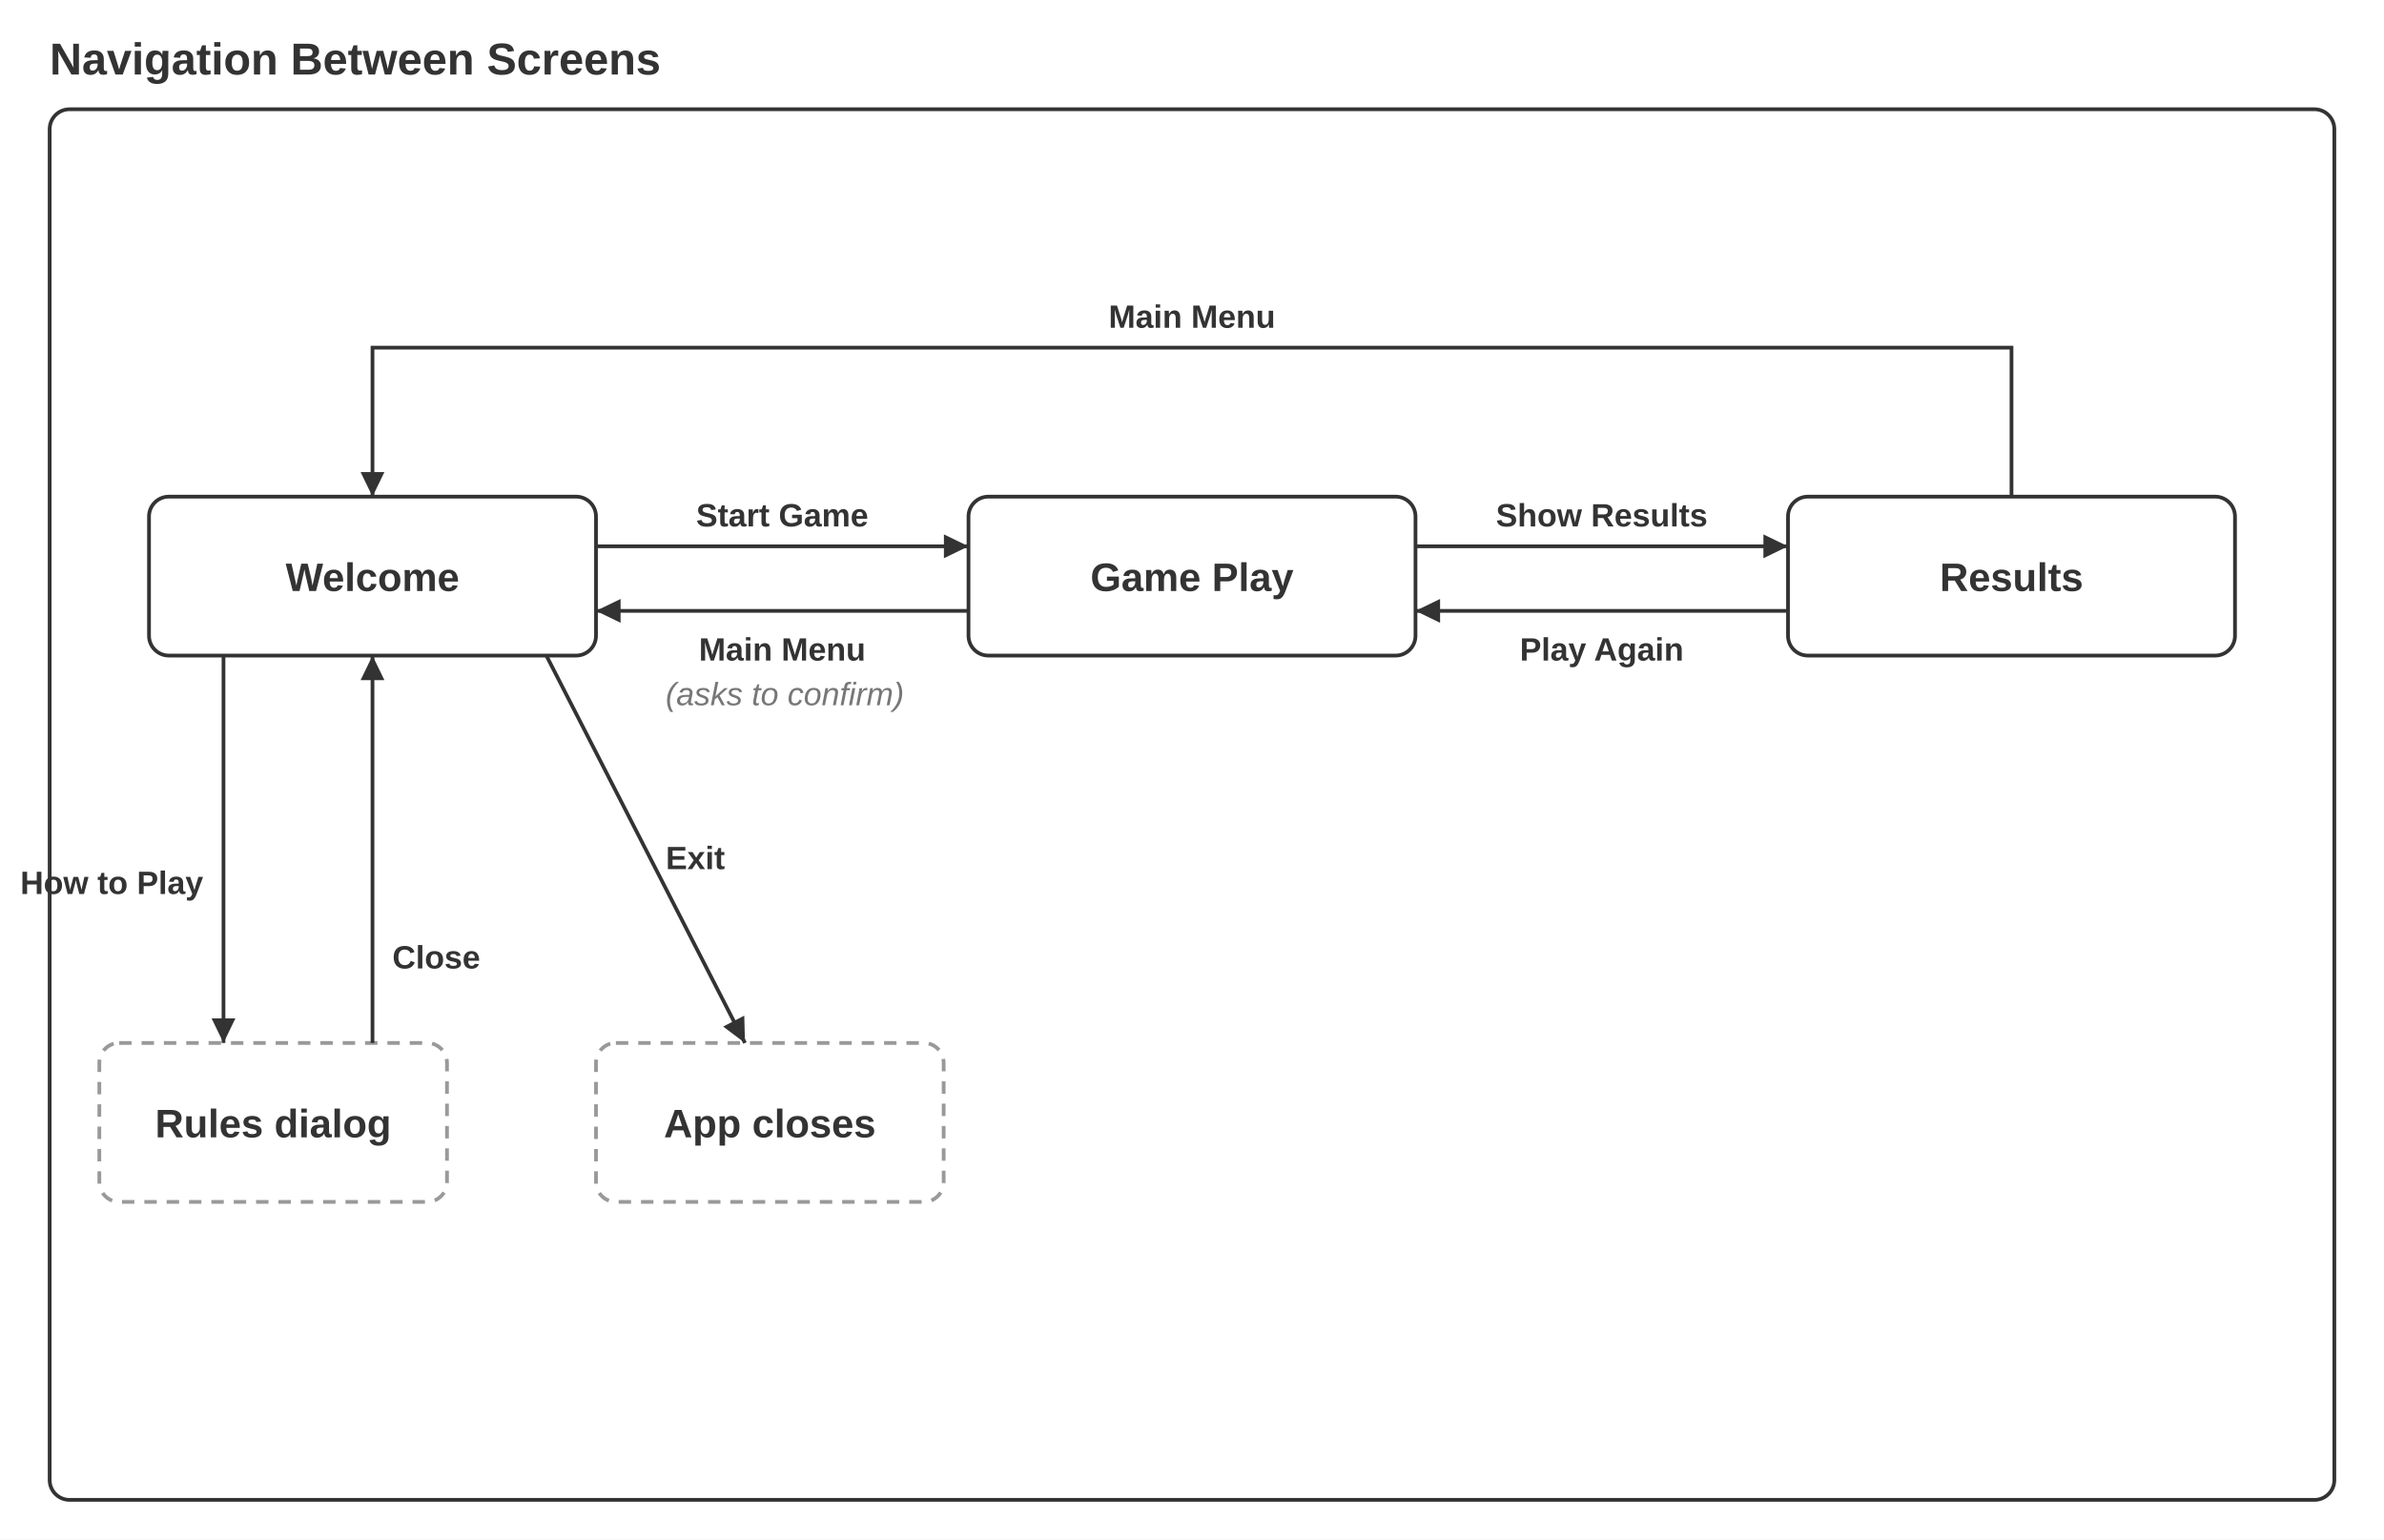
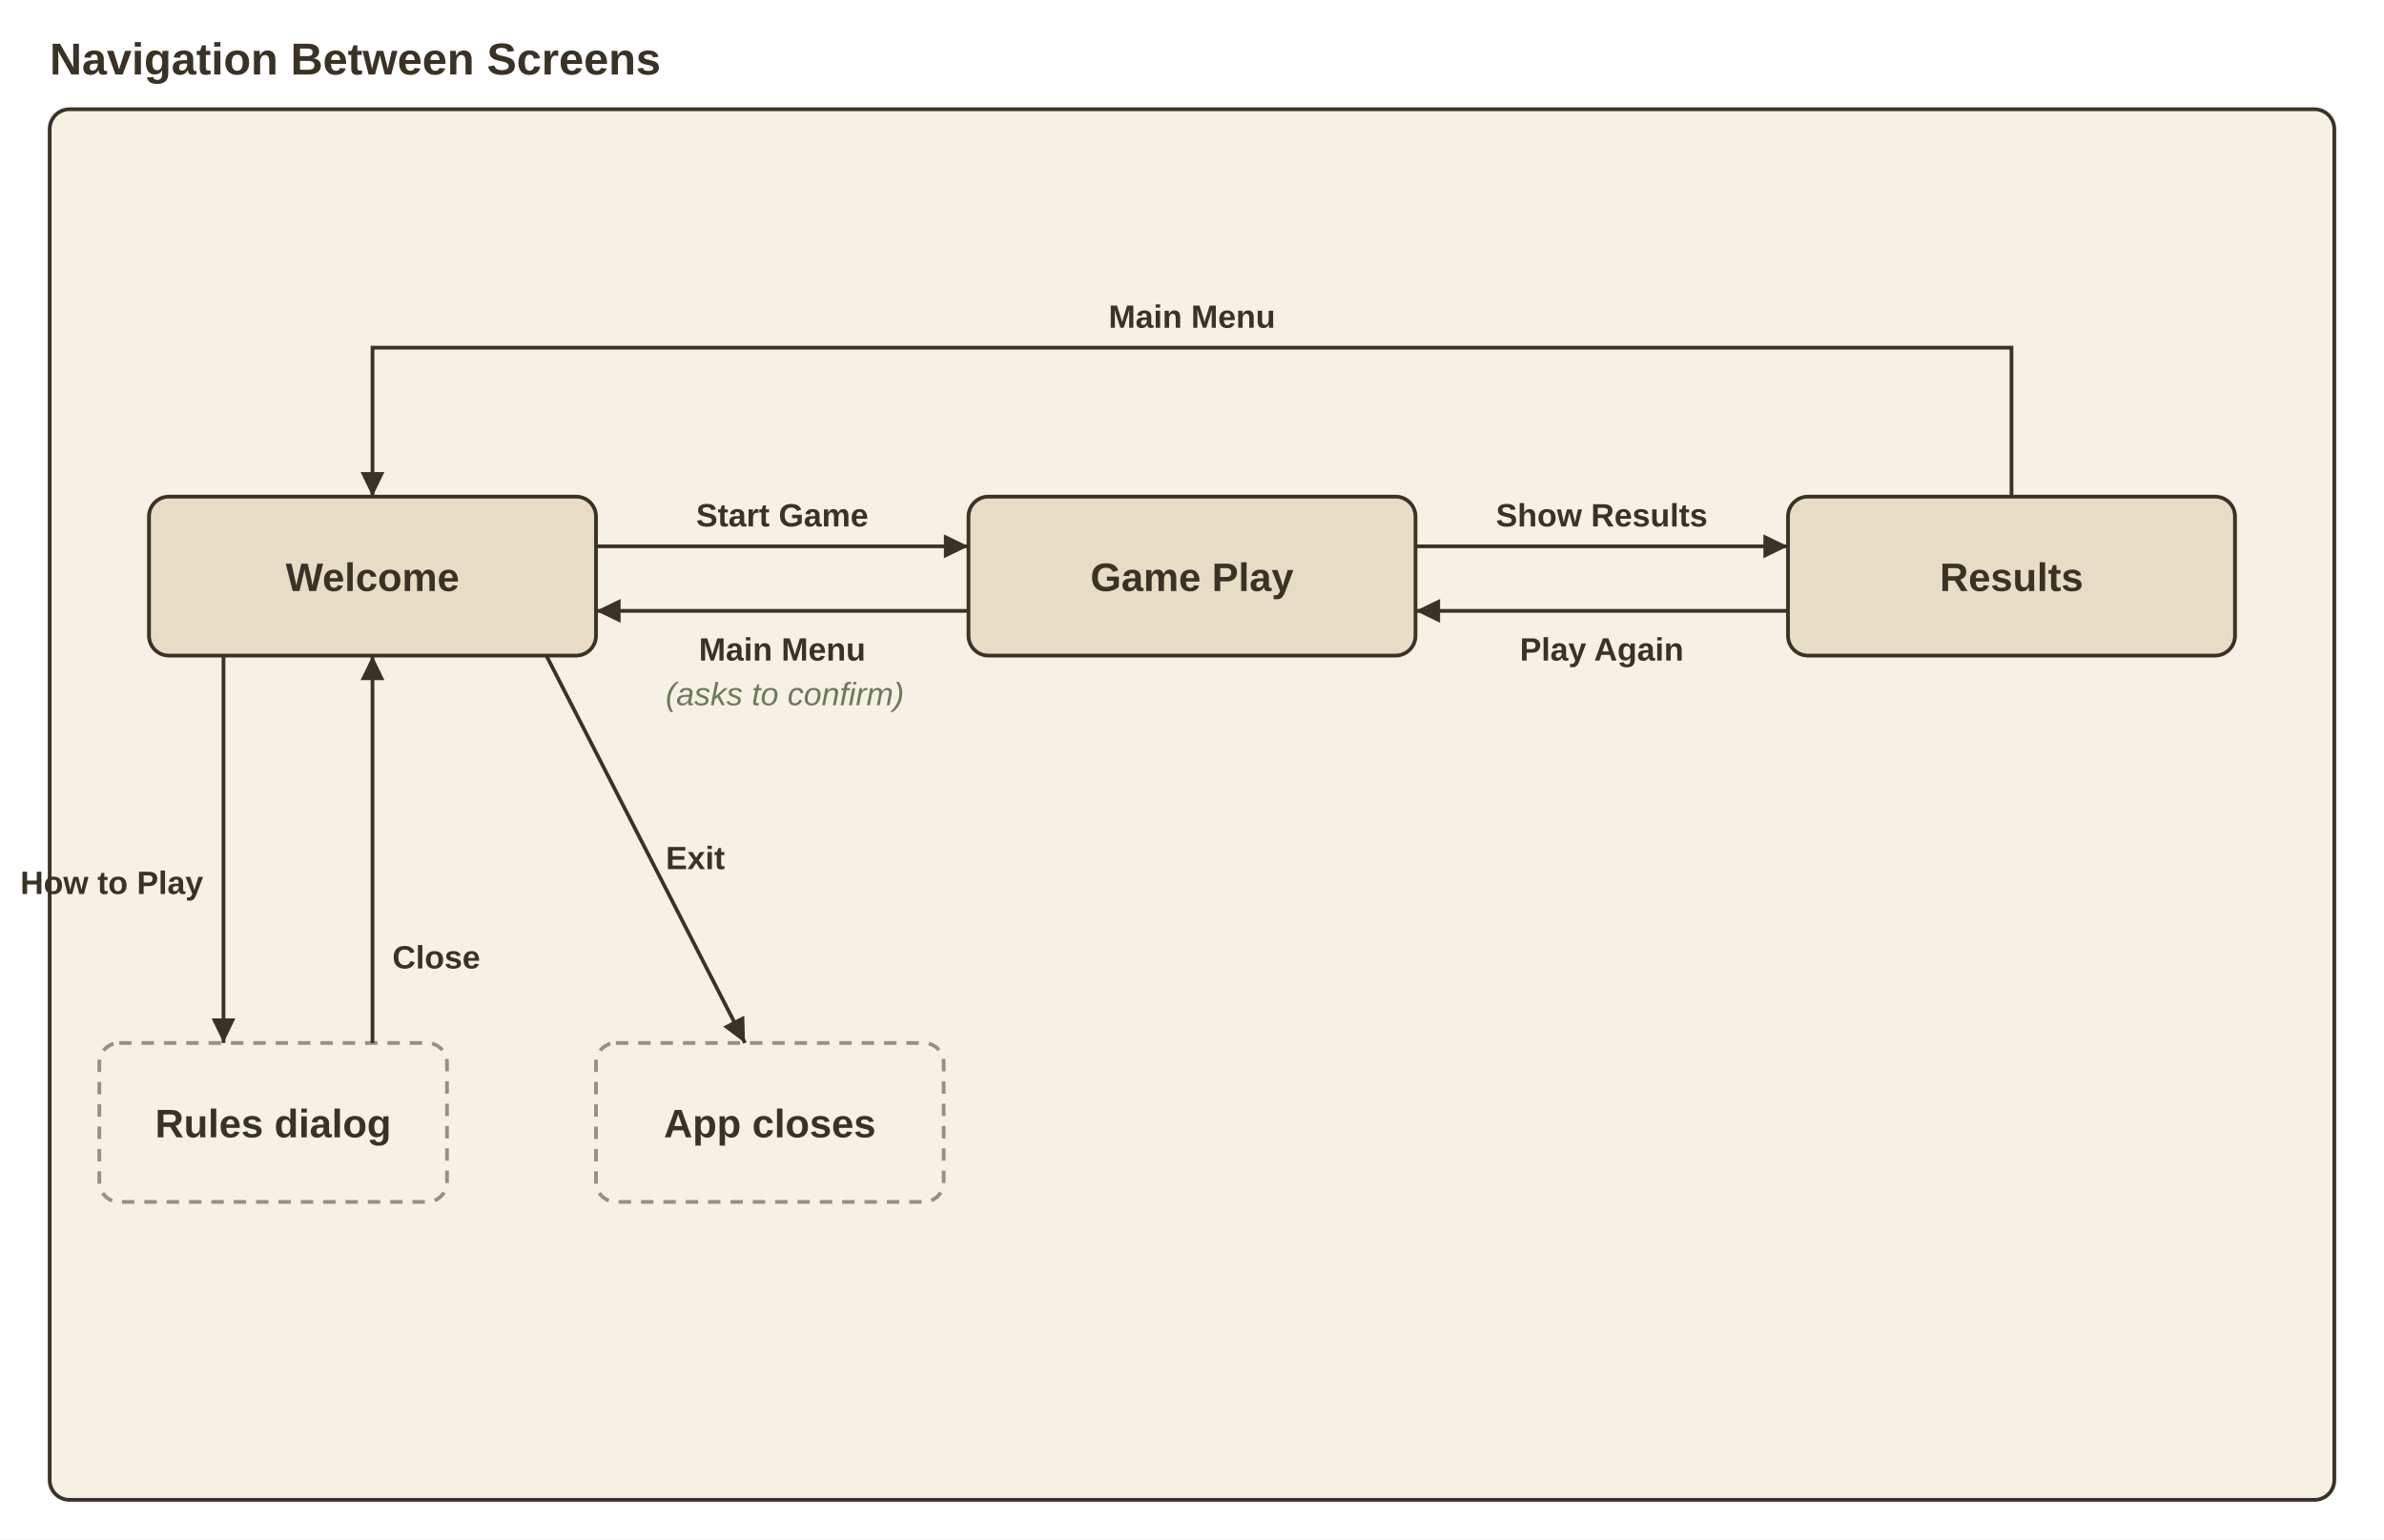
<svg xmlns="http://www.w3.org/2000/svg" width="960" height="620" viewBox="0 0 960 620">
  <rect x="0" y="0" width="960" height="620" rx="0" fill="#fff" stroke="none" stroke-width="1.5" />
-   <text x="20" y="30" font-family="Arial, Helvetica, sans-serif" font-size="18" text-anchor="start" fill="#333" font-weight="bold">Navigation Between Screens</text>
-   <rect x="20" y="44" width="920" height="560" rx="8" fill="#fff" stroke="#333" stroke-width="1.5" />
-   <rect x="60" y="200" width="180" height="64" rx="8" fill="#fff" stroke="#333" stroke-width="1.5" />
-   <text x="150.0" y="238" font-family="Arial, Helvetica, sans-serif" font-size="16" text-anchor="middle" fill="#333" font-weight="bold">Welcome</text>
-   <rect x="390" y="200" width="180" height="64" rx="8" fill="#fff" stroke="#333" stroke-width="1.5" />
-   <text x="480.0" y="238" font-family="Arial, Helvetica, sans-serif" font-size="16" text-anchor="middle" fill="#333" font-weight="bold">Game Play</text>
-   <rect x="720" y="200" width="180" height="64" rx="8" fill="#fff" stroke="#333" stroke-width="1.5" />
-   <text x="810.0" y="238" font-family="Arial, Helvetica, sans-serif" font-size="16" text-anchor="middle" fill="#333" font-weight="bold">Results</text>
-   <rect x="40" y="420" width="140" height="64" rx="8" fill="#fff" stroke="#999" stroke-width="1.5" stroke-dasharray="5 4" />
-   <text x="110.0" y="458" font-family="Arial, Helvetica, sans-serif" font-size="16" text-anchor="middle" fill="#333" font-weight="bold">Rules dialog</text>
-   <rect x="240" y="420" width="140" height="64" rx="8" fill="#fff" stroke="#999" stroke-width="1.5" stroke-dasharray="5 4" />
-   <text x="310.0" y="458" font-family="Arial, Helvetica, sans-serif" font-size="16" text-anchor="middle" fill="#333" font-weight="bold">App closes</text>
-   <polyline points="240,220 390,220" fill="none" stroke="#333" stroke-width="1.5" />
-   <polygon points="390.0,220.0 380.1,224.8 380.1,215.2" fill="#333" />
-   <text x="315" y="212" font-family="Arial, Helvetica, sans-serif" font-size="13" text-anchor="middle" fill="#333" font-weight="bold">Start Game</text>
-   <polyline points="390,246 240,246" fill="none" stroke="#333" stroke-width="1.5" />
-   <polygon points="240.0,246.0 249.9,241.2 249.9,250.8" fill="#333" />
-   <text x="315" y="266" font-family="Arial, Helvetica, sans-serif" font-size="13" text-anchor="middle" fill="#333" font-weight="bold">Main Menu</text>
-   <text x="268" y="284" font-family="Arial, Helvetica, sans-serif" font-size="13" text-anchor="start" fill="#777" font-style="italic">(asks to confirm)</text>
-   <polyline points="570,220 720,220" fill="none" stroke="#333" stroke-width="1.5" />
-   <polygon points="720.0,220.0 710.1,224.8 710.1,215.2" fill="#333" />
-   <text x="645" y="212" font-family="Arial, Helvetica, sans-serif" font-size="13" text-anchor="middle" fill="#333" font-weight="bold">Show Results</text>
-   <polyline points="720,246 570,246" fill="none" stroke="#333" stroke-width="1.5" />
-   <polygon points="570.0,246.0 579.9,241.2 579.9,250.8" fill="#333" />
-   <text x="645" y="266" font-family="Arial, Helvetica, sans-serif" font-size="13" text-anchor="middle" fill="#333" font-weight="bold">Play Again</text>
-   <polyline points="810,200 810,140 150,140 150,200" fill="none" stroke="#333" stroke-width="1.5" />
-   <polygon points="150.0,200.0 145.2,190.1 154.8,190.1" fill="#333" />
-   <text x="480" y="132" font-family="Arial, Helvetica, sans-serif" font-size="13" text-anchor="middle" fill="#333" font-weight="bold">Main Menu</text>
-   <polyline points="90,264 90,420" fill="none" stroke="#333" stroke-width="1.5" />
-   <polygon points="90.0,420.0 85.2,410.1 94.8,410.1" fill="#333" />
-   <text x="45" y="360" font-family="Arial, Helvetica, sans-serif" font-size="13" text-anchor="middle" fill="#333" font-weight="bold">How to Play</text>
-   <polyline points="150,420 150,264" fill="none" stroke="#333" stroke-width="1.5" />
-   <polygon points="150.0,264.0 154.8,273.9 145.2,273.9" fill="#333" />
-   <text x="158" y="390" font-family="Arial, Helvetica, sans-serif" font-size="13" text-anchor="start" fill="#333" font-weight="bold">Close</text>
-   <polyline points="220,264 300,420" fill="none" stroke="#333" stroke-width="1.5" />
-   <polygon points="300.0,420.0 291.2,413.4 299.7,409.0" fill="#333" />
-   <text x="280" y="350" font-family="Arial, Helvetica, sans-serif" font-size="13" text-anchor="middle" fill="#333" font-weight="bold">Exit</text>
+   <text x="20" y="30" font-family="Arial, Helvetica, sans-serif" font-size="18" text-anchor="start" fill="#3b3226" font-weight="bold">Navigation Between Screens</text>
+   <rect x="20" y="44" width="920" height="560" rx="8" fill="#f7f1e5" stroke="#3b3226" stroke-width="1.5" />
+   <rect x="60" y="200" width="180" height="64" rx="8" fill="#e8dcc6" stroke="#3b3226" stroke-width="1.5" />
+   <text x="150.0" y="238" font-family="Arial, Helvetica, sans-serif" font-size="16" text-anchor="middle" fill="#3b3226" font-weight="bold">Welcome</text>
+   <rect x="390" y="200" width="180" height="64" rx="8" fill="#e8dcc6" stroke="#3b3226" stroke-width="1.5" />
+   <text x="480.0" y="238" font-family="Arial, Helvetica, sans-serif" font-size="16" text-anchor="middle" fill="#3b3226" font-weight="bold">Game Play</text>
+   <rect x="720" y="200" width="180" height="64" rx="8" fill="#e8dcc6" stroke="#3b3226" stroke-width="1.5" />
+   <text x="810.0" y="238" font-family="Arial, Helvetica, sans-serif" font-size="16" text-anchor="middle" fill="#3b3226" font-weight="bold">Results</text>
+   <rect x="40" y="420" width="140" height="64" rx="8" fill="none" stroke="#9a8f7e" stroke-width="1.5" stroke-dasharray="5 4" />
+   <text x="110.0" y="458" font-family="Arial, Helvetica, sans-serif" font-size="16" text-anchor="middle" fill="#3b3226" font-weight="bold">Rules dialog</text>
+   <rect x="240" y="420" width="140" height="64" rx="8" fill="none" stroke="#9a8f7e" stroke-width="1.5" stroke-dasharray="5 4" />
+   <text x="310.0" y="458" font-family="Arial, Helvetica, sans-serif" font-size="16" text-anchor="middle" fill="#3b3226" font-weight="bold">App closes</text>
+   <polyline points="240,220 390,220" fill="none" stroke="#3b3226" stroke-width="1.5" />
+   <polygon points="390.0,220.0 380.1,224.8 380.1,215.2" fill="#3b3226" />
+   <text x="315" y="212" font-family="Arial, Helvetica, sans-serif" font-size="13" text-anchor="middle" fill="#3b3226" font-weight="bold">Start Game</text>
+   <polyline points="390,246 240,246" fill="none" stroke="#3b3226" stroke-width="1.5" />
+   <polygon points="240.0,246.0 249.9,241.2 249.9,250.8" fill="#3b3226" />
+   <text x="315" y="266" font-family="Arial, Helvetica, sans-serif" font-size="13" text-anchor="middle" fill="#3b3226" font-weight="bold">Main Menu</text>
+   <text x="268" y="284" font-family="Arial, Helvetica, sans-serif" font-size="13" text-anchor="start" fill="#6b7a5a" font-style="italic">(asks to confirm)</text>
+   <polyline points="570,220 720,220" fill="none" stroke="#3b3226" stroke-width="1.5" />
+   <polygon points="720.0,220.0 710.1,224.8 710.1,215.2" fill="#3b3226" />
+   <text x="645" y="212" font-family="Arial, Helvetica, sans-serif" font-size="13" text-anchor="middle" fill="#3b3226" font-weight="bold">Show Results</text>
+   <polyline points="720,246 570,246" fill="none" stroke="#3b3226" stroke-width="1.5" />
+   <polygon points="570.0,246.0 579.9,241.2 579.9,250.8" fill="#3b3226" />
+   <text x="645" y="266" font-family="Arial, Helvetica, sans-serif" font-size="13" text-anchor="middle" fill="#3b3226" font-weight="bold">Play Again</text>
+   <polyline points="810,200 810,140 150,140 150,200" fill="none" stroke="#3b3226" stroke-width="1.5" />
+   <polygon points="150.0,200.0 145.2,190.1 154.8,190.1" fill="#3b3226" />
+   <text x="480" y="132" font-family="Arial, Helvetica, sans-serif" font-size="13" text-anchor="middle" fill="#3b3226" font-weight="bold">Main Menu</text>
+   <polyline points="90,264 90,420" fill="none" stroke="#3b3226" stroke-width="1.5" />
+   <polygon points="90.0,420.0 85.2,410.1 94.8,410.1" fill="#3b3226" />
+   <text x="45" y="360" font-family="Arial, Helvetica, sans-serif" font-size="13" text-anchor="middle" fill="#3b3226" font-weight="bold">How to Play</text>
+   <polyline points="150,420 150,264" fill="none" stroke="#3b3226" stroke-width="1.5" />
+   <polygon points="150.0,264.0 154.8,273.9 145.2,273.9" fill="#3b3226" />
+   <text x="158" y="390" font-family="Arial, Helvetica, sans-serif" font-size="13" text-anchor="start" fill="#3b3226" font-weight="bold">Close</text>
+   <polyline points="220,264 300,420" fill="none" stroke="#3b3226" stroke-width="1.5" />
+   <polygon points="300.0,420.0 291.2,413.4 299.7,409.0" fill="#3b3226" />
+   <text x="280" y="350" font-family="Arial, Helvetica, sans-serif" font-size="13" text-anchor="middle" fill="#3b3226" font-weight="bold">Exit</text>
</svg>
